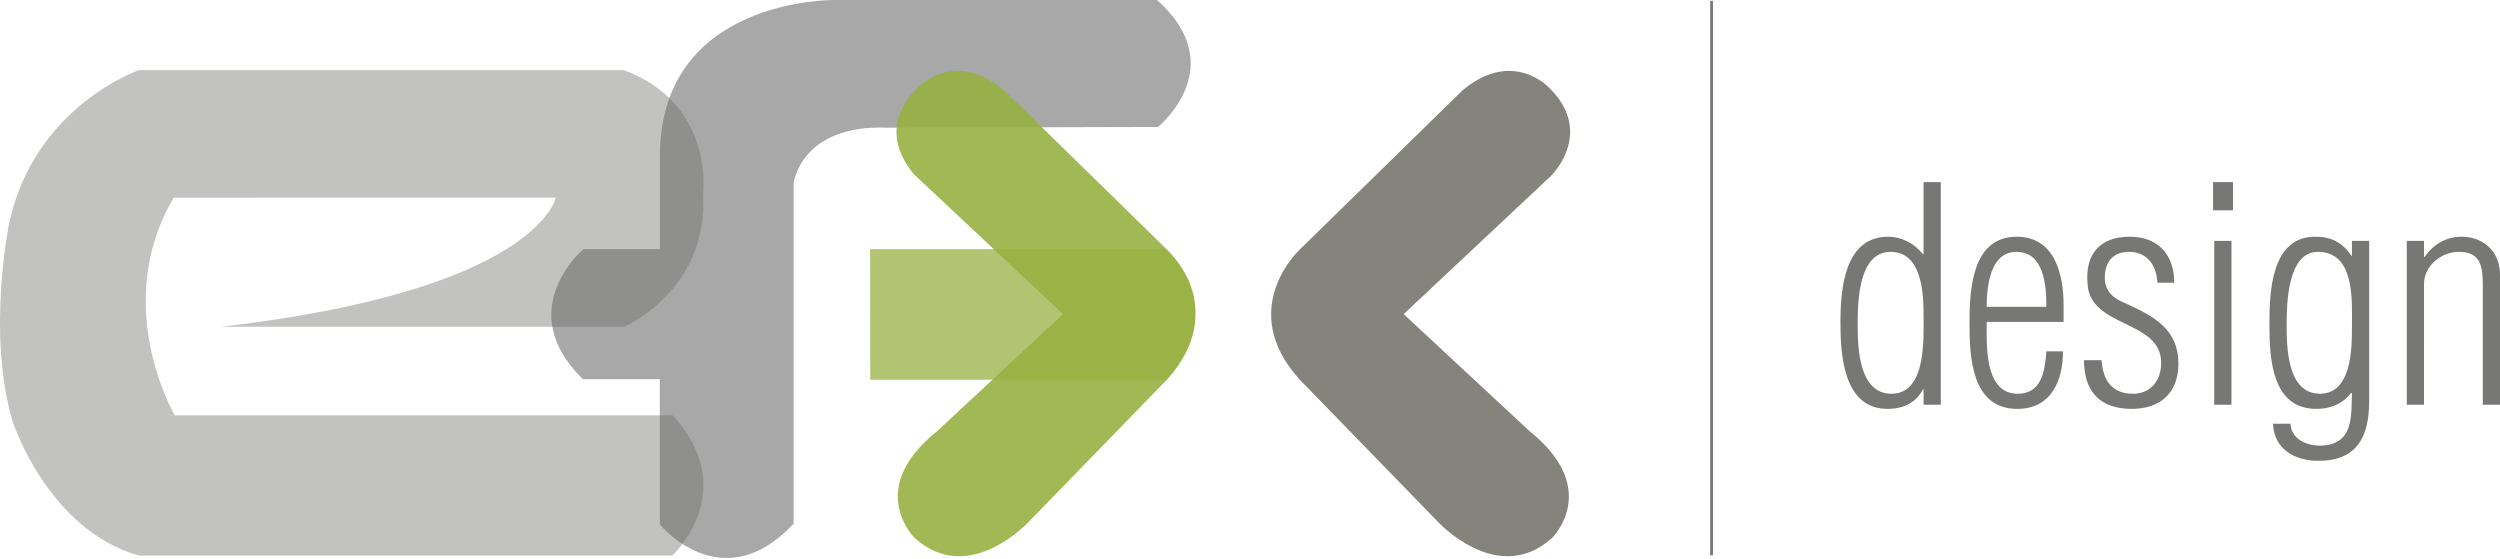
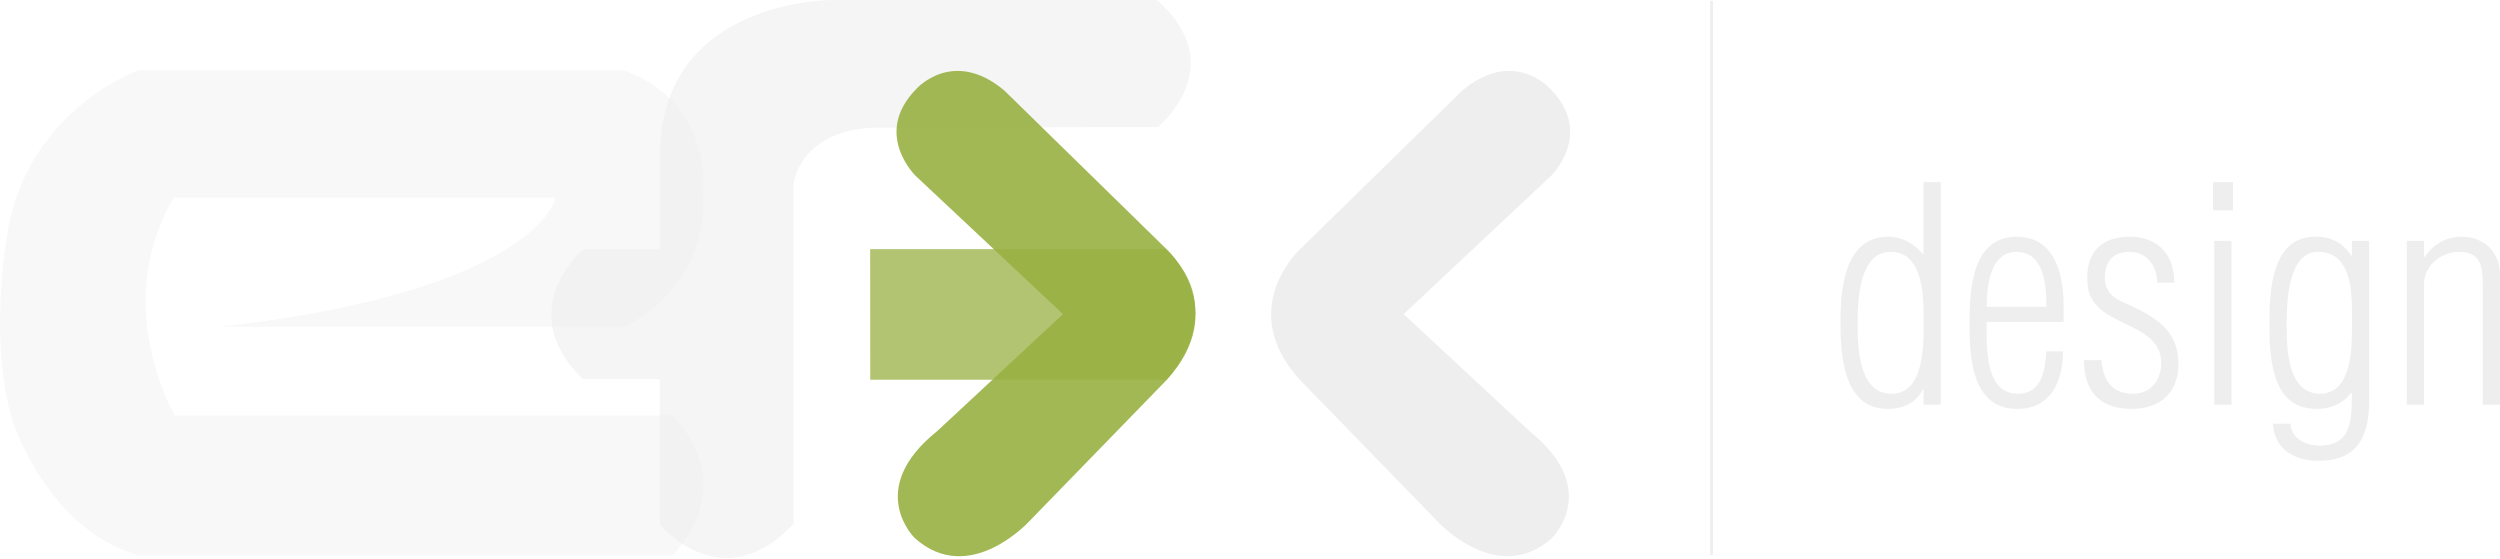
<svg xmlns="http://www.w3.org/2000/svg" width="300" height="67" viewBox="0 0 300 67" fill="none">
-   <path opacity="0.4" d="M74.92 39.207C74.92 39.207 85.043 34.852 84.368 23.234C84.368 23.234 85.79 12.455 74.847 8.415H16.681C16.681 8.415 4.166 12.69 1.108 26.747C1.108 26.747 -1.654 40.048 1.545 50.655C1.545 50.655 5.744 63.573 16.688 66.676H80.665C80.665 66.676 89.066 58.937 80.723 49.837H20.973C20.973 49.837 13.203 36.633 20.854 23.717L66.688 23.713C66.688 23.713 64.644 34.804 26.588 39.205L74.92 39.207Z" fill="#666664" />
-   <path opacity="0.6" d="M138.955 15.236C138.955 15.236 147.857 8.051 138.849 0H100.116C100.116 0 79.047 -0.299 79.19 18.942V29.898H70.007C70.007 29.898 61.383 37.152 69.946 45.494H79.175V62.929C79.175 62.929 86.615 72.055 95.234 62.844V21.999C95.234 21.999 96.064 14.905 106.495 15.322L138.955 15.236Z" fill="#6C6E6C" />
+   <path opacity="0.4" d="M74.92 39.207C74.92 39.207 85.043 34.852 84.368 23.234C84.368 23.234 85.79 12.455 74.847 8.415H16.681C16.681 8.415 4.166 12.69 1.108 26.747C1.108 26.747 -1.654 40.048 1.545 50.655C1.545 50.655 5.744 63.573 16.688 66.676H80.665C80.665 66.676 89.066 58.937 80.723 49.837H20.973C20.973 49.837 13.203 36.633 20.854 23.717L66.688 23.713C66.688 23.713 64.644 34.804 26.588 39.205L74.92 39.207Z" fill="#EEEEEE" />
+   <path opacity="0.6" d="M138.955 15.236C138.955 15.236 147.857 8.051 138.849 0H100.116C100.116 0 79.047 -0.299 79.19 18.942V29.898H70.007C70.007 29.898 61.383 37.152 69.946 45.494H79.175V62.929C79.175 62.929 86.615 72.055 95.234 62.844V21.999C95.234 21.999 96.064 14.905 106.495 15.322L138.955 15.236Z" fill="#EEEEEE" />
  <path opacity="0.7" d="M104.418 29.899L104.43 45.566H139.977C139.977 45.566 147.817 37.338 139.892 29.899H104.418Z" fill="#92AB34" />
-   <path opacity="0.9" d="M127.563 37.693L109.89 21.117C109.89 21.117 104.638 16.048 109.979 10.65C109.979 10.65 114.355 5.711 120.501 10.844L140.008 29.922C140.008 29.922 147.78 37.059 140.008 45.582L123.556 62.506C123.556 62.506 116.351 70.474 109.771 64.566C109.771 64.566 103.729 58.727 112.475 51.72" fill="#98B041" />
-   <path d="M168.438 37.693L186.107 21.117C186.107 21.117 191.362 16.048 186.022 10.65C186.022 10.65 181.646 5.711 175.5 10.844L155.99 29.922C155.99 29.922 148.217 37.059 155.99 45.582L172.442 62.506C172.442 62.506 179.647 70.474 186.23 64.566C186.23 64.566 192.27 58.727 183.526 51.72" fill="#84837C" />
-   <path d="M230.827 21.853H232.893V48.568H230.827V46.715H230.757C229.937 48.319 228.405 49.067 226.518 49.067C221.211 49.067 220.854 42.62 220.854 38.665C220.854 34.711 221.318 28.406 226.588 28.406C228.157 28.406 229.724 29.191 230.757 30.509H230.827V21.853ZM222.92 39.057C222.92 41.835 223.098 47.249 226.98 47.249C231.184 47.249 230.827 40.588 230.827 37.882C230.827 35.21 230.65 30.223 226.874 30.223C222.955 30.224 222.92 36.385 222.92 39.057Z" fill="#777776" />
-   <path d="M247.631 38.63H238.405C238.405 41.16 238.05 47.25 242.11 47.25C245.03 47.25 245.386 44.508 245.565 42.157H247.559C247.559 45.755 246.099 49.068 242.074 49.068C236.588 49.068 236.34 42.87 236.34 38.809C236.34 34.856 236.589 28.407 242.004 28.407C246.563 28.407 247.631 32.896 247.631 36.636V38.63ZM245.565 36.814C245.565 34.321 245.316 30.224 241.967 30.224C238.761 30.224 238.405 34.498 238.405 36.814H245.565Z" fill="#777776" />
-   <path d="M255.567 28.406C258.951 28.406 260.909 30.544 260.909 33.928H258.879C258.808 31.862 257.668 30.223 255.495 30.223C253.536 30.223 252.575 31.434 252.575 33.357C252.575 34.924 253.608 35.815 254.961 36.349C258.452 37.953 261.408 39.448 261.408 43.652C261.408 47.142 259.235 49.066 255.815 49.066C251.968 49.066 250.081 46.965 250.081 43.223H252.182C252.36 45.646 253.429 47.248 255.958 47.248C258.131 47.248 259.341 45.609 259.341 43.545C259.341 38.343 250.793 39.376 250.508 34.069C250.188 30.509 251.969 28.406 255.567 28.406Z" fill="#777776" />
-   <path d="M265.569 25.237V21.852H267.956V25.237H265.569ZM265.711 48.568V28.905H267.777V48.568H265.711Z" fill="#777776" />
-   <path d="M282.234 28.905H284.3V48.14C284.3 52.414 282.84 55.299 278.21 55.299C275.395 55.299 272.901 53.946 272.759 50.847H274.861C274.967 52.628 276.606 53.412 278.245 53.482C282.519 53.482 282.127 49.92 282.234 47.178H282.092C281.024 48.567 279.527 49.066 277.96 49.066C272.618 49.066 272.333 43.046 272.333 38.949C272.333 35.209 272.475 28.405 277.819 28.405C279.813 28.405 281.095 29.118 282.165 30.685H282.235L282.234 28.905ZM274.398 38.95C274.398 41.729 274.468 47.249 278.423 47.249C282.198 47.214 282.234 41.835 282.234 39.235C282.234 36.065 282.626 30.223 278.138 30.223C274.468 30.224 274.398 36.601 274.398 38.95Z" fill="#777776" />
-   <path d="M290.881 48.568H288.815V28.905H290.881V30.829H290.953C291.951 29.369 293.481 28.406 295.405 28.406C297.934 28.406 300 30.116 300 32.966V48.568H297.934V34.284C297.934 32.041 297.757 30.223 295.05 30.223C292.984 30.223 290.882 31.862 290.882 34.07L290.881 48.568Z" fill="#777776" />
-   <path d="M205.389 0.102V66.63" stroke="#777776" stroke-width="0.332" />
+   <path opacity="0.9" d="M127.563 37.694L109.89 21.117C109.89 21.117 104.638 16.049 109.979 10.65C109.979 10.65 114.355 5.711 120.501 10.845L140.008 29.922C140.008 29.922 147.78 37.059 140.008 45.583L123.556 62.507C123.556 62.507 116.351 70.475 109.771 64.567C109.771 64.567 103.729 58.727 112.475 51.721" fill="#98B041" />
+   <path d="M168.438 37.694L186.107 21.117C186.107 21.117 191.362 16.049 186.022 10.65C186.022 10.65 181.646 5.711 175.5 10.845L155.99 29.922C155.99 29.922 148.217 37.059 155.99 45.583L172.442 62.507C172.442 62.507 179.647 70.475 186.23 64.567C186.23 64.567 192.27 58.727 183.526 51.721" fill="#EEEEEE" />
+   <path d="M230.827 21.854H232.893V48.569H230.827V46.715H230.757C229.937 48.319 228.405 49.068 226.518 49.068C221.211 49.068 220.854 42.62 220.854 38.666C220.854 34.712 221.318 28.407 226.588 28.407C228.157 28.407 229.724 29.192 230.757 30.509H230.827V21.854ZM222.92 39.057C222.92 41.836 223.098 47.249 226.98 47.249C231.184 47.249 230.827 40.589 230.827 37.883C230.827 35.211 230.65 30.224 226.874 30.224C222.955 30.224 222.92 36.386 222.92 39.057Z" fill="#EEEEEE" />
+   <path d="M247.631 38.63H238.405C238.405 41.16 238.05 47.25 242.11 47.25C245.03 47.25 245.386 44.508 245.565 42.157H247.559C247.559 45.755 246.099 49.068 242.074 49.068C236.588 49.068 236.34 42.87 236.34 38.809C236.34 34.856 236.589 28.407 242.004 28.407C246.563 28.407 247.631 32.896 247.631 36.636V38.63ZM245.565 36.814C245.565 34.321 245.316 30.224 241.967 30.224C238.761 30.224 238.405 34.498 238.405 36.814H245.565Z" fill="#EEEEEE" />
+   <path d="M255.567 28.406C258.951 28.406 260.909 30.544 260.909 33.928H258.879C258.808 31.862 257.668 30.223 255.495 30.223C253.536 30.223 252.575 31.434 252.575 33.357C252.575 34.924 253.608 35.815 254.961 36.349C258.452 37.953 261.408 39.448 261.408 43.652C261.408 47.142 259.235 49.066 255.815 49.066C251.968 49.066 250.081 46.965 250.081 43.223H252.182C252.36 45.646 253.429 47.248 255.958 47.248C258.131 47.248 259.341 45.609 259.341 43.545C259.341 38.343 250.793 39.376 250.508 34.069C250.188 30.509 251.969 28.406 255.567 28.406Z" fill="#EEEEEE" />
+   <path d="M265.569 25.238V21.852H267.956V25.238H265.569ZM265.711 48.569V28.905H267.777V48.569H265.711Z" fill="#EEEEEE" />
+   <path d="M282.234 28.905H284.3V48.14C284.3 52.414 282.84 55.299 278.21 55.299C275.395 55.299 272.901 53.946 272.759 50.847H274.861C274.967 52.628 276.606 53.412 278.245 53.482C282.519 53.482 282.127 49.92 282.234 47.178H282.092C281.024 48.567 279.527 49.066 277.96 49.066C272.618 49.066 272.333 43.046 272.333 38.949C272.333 35.209 272.475 28.405 277.819 28.405C279.813 28.405 281.095 29.118 282.165 30.685H282.235L282.234 28.905ZM274.398 38.95C274.398 41.729 274.468 47.249 278.423 47.249C282.198 47.214 282.234 41.835 282.234 39.235C282.234 36.065 282.626 30.223 278.138 30.223C274.468 30.224 274.398 36.601 274.398 38.95Z" fill="#EEEEEE" />
+   <path d="M290.881 48.568H288.815V28.905H290.881V30.829H290.953C291.951 29.369 293.481 28.406 295.405 28.406C297.934 28.406 300 30.116 300 32.966V48.568H297.934V34.284C297.934 32.041 297.757 30.223 295.05 30.223C292.984 30.223 290.882 31.862 290.882 34.07L290.881 48.568Z" fill="#EEEEEE" />
+   <path d="M205.389 0.102V66.63" stroke="#EEEEEE" stroke-width="0.332" />
</svg>
